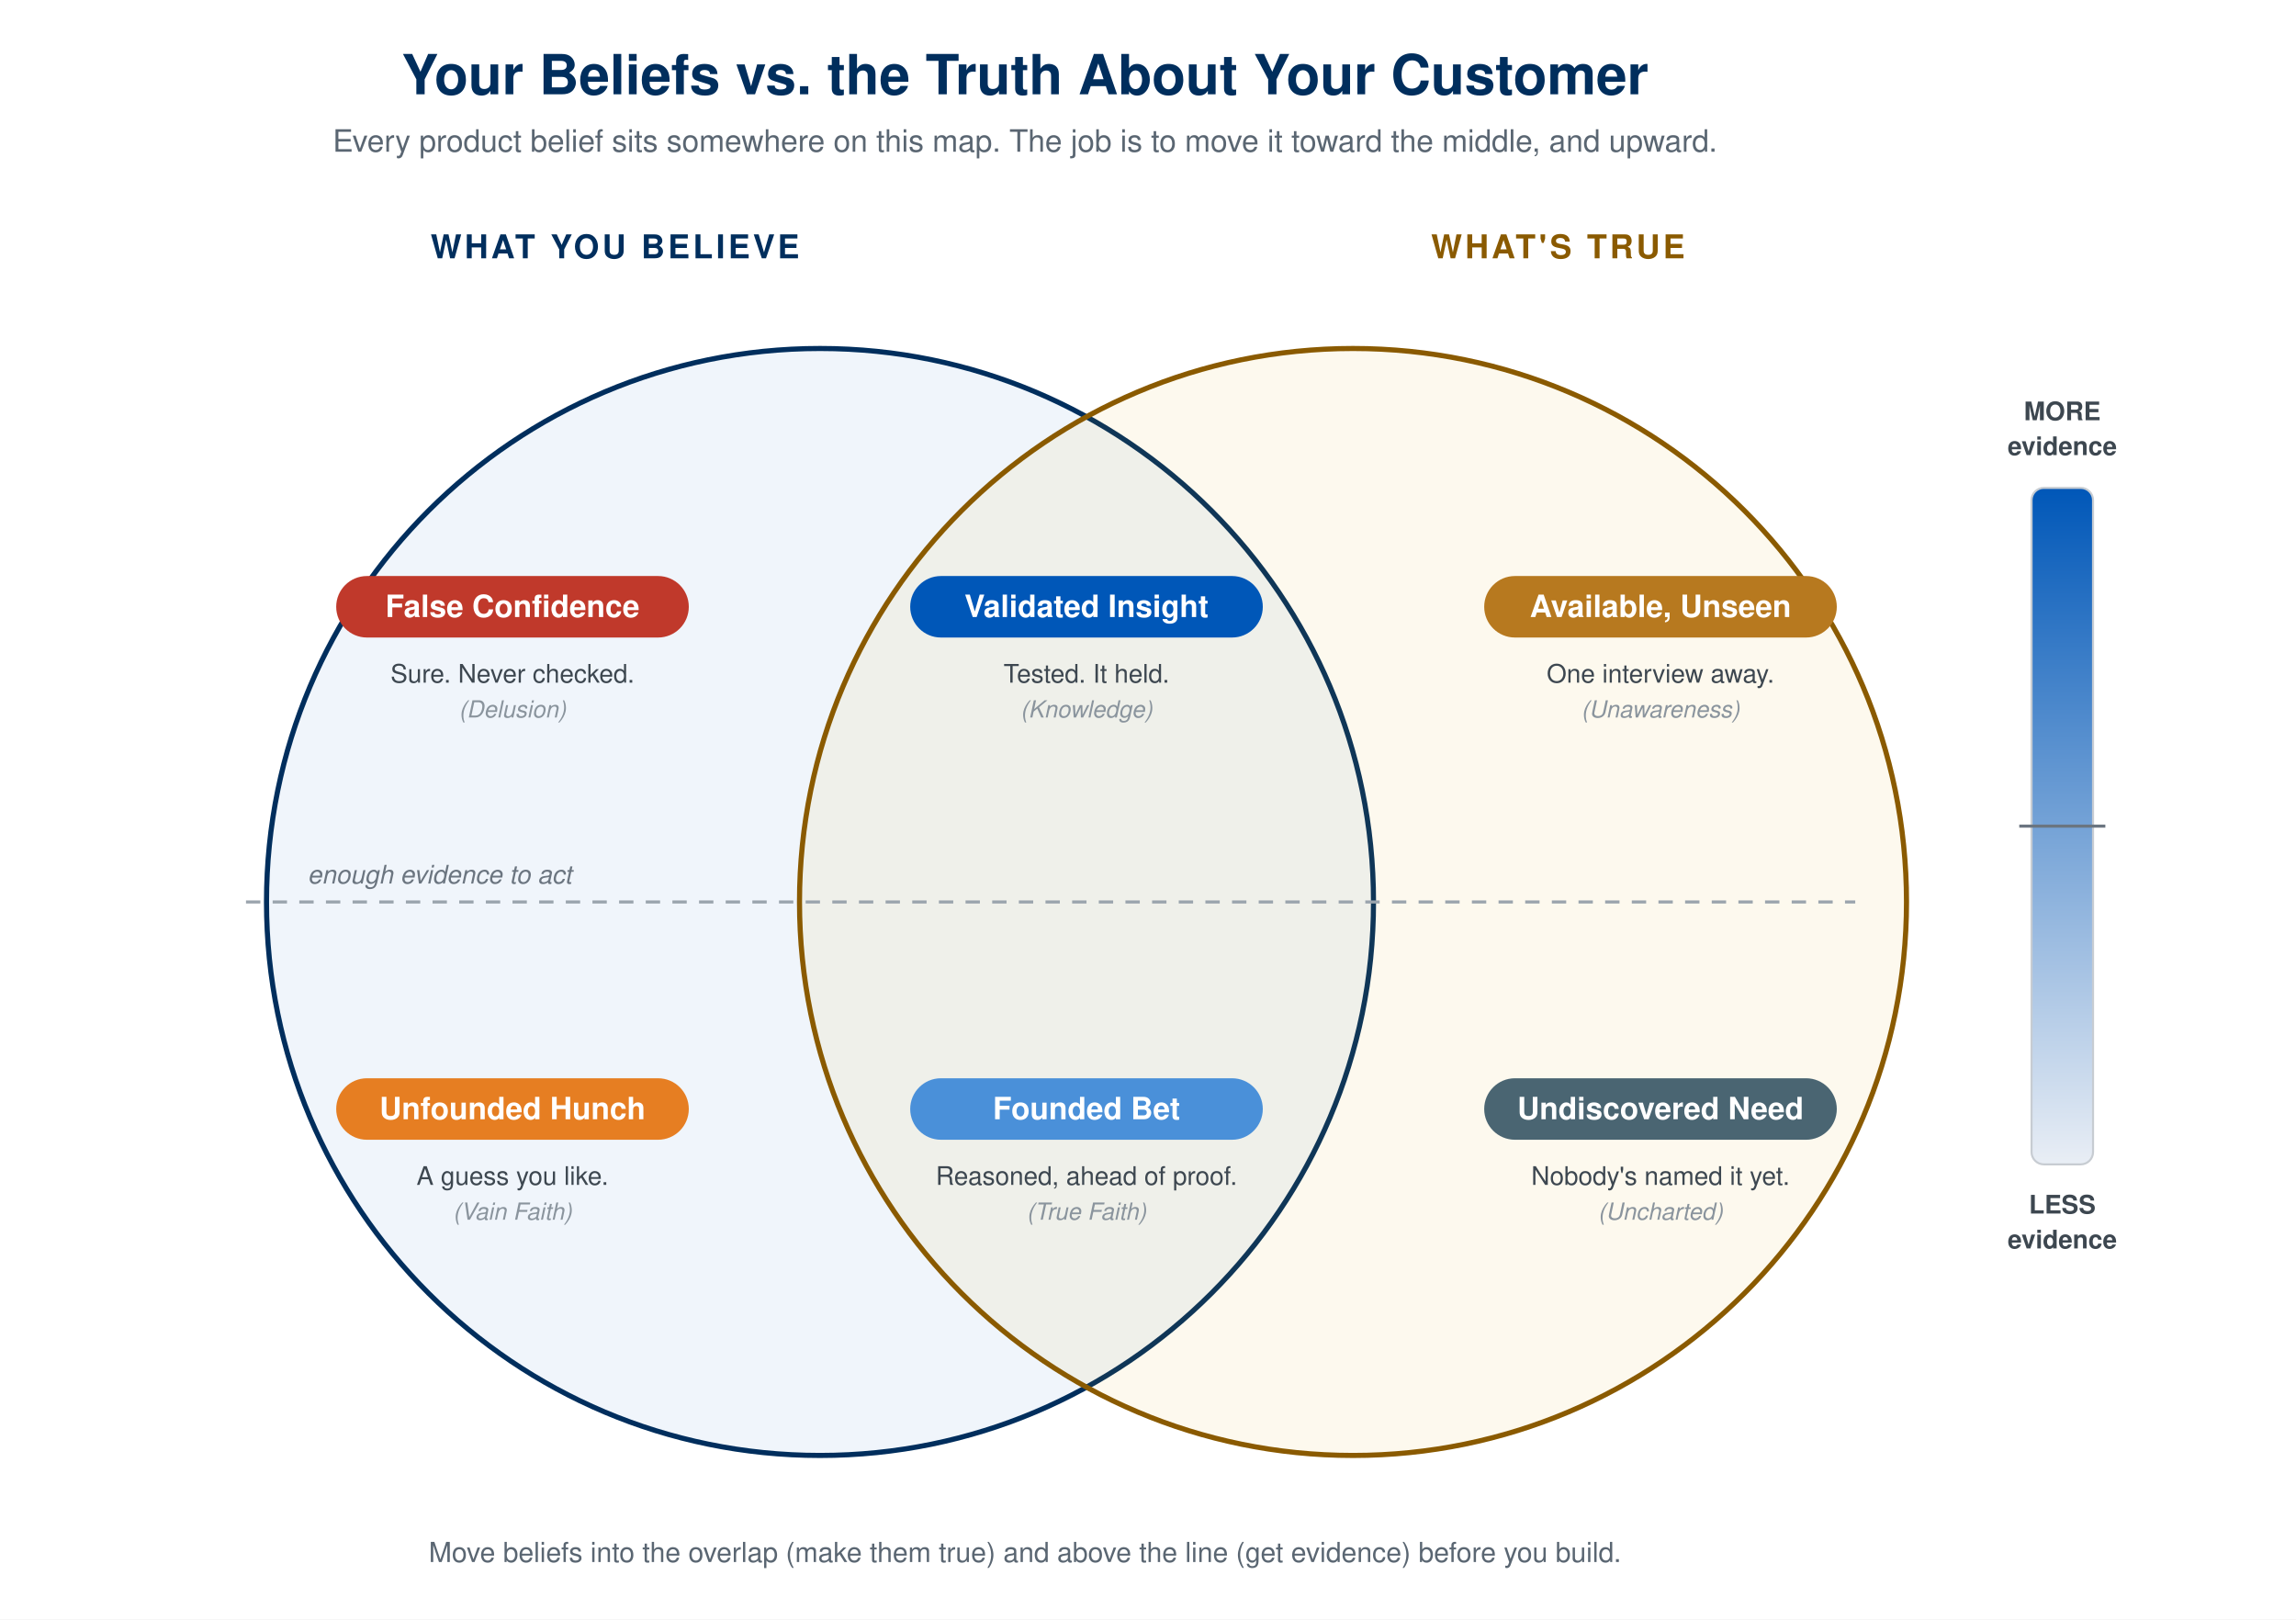
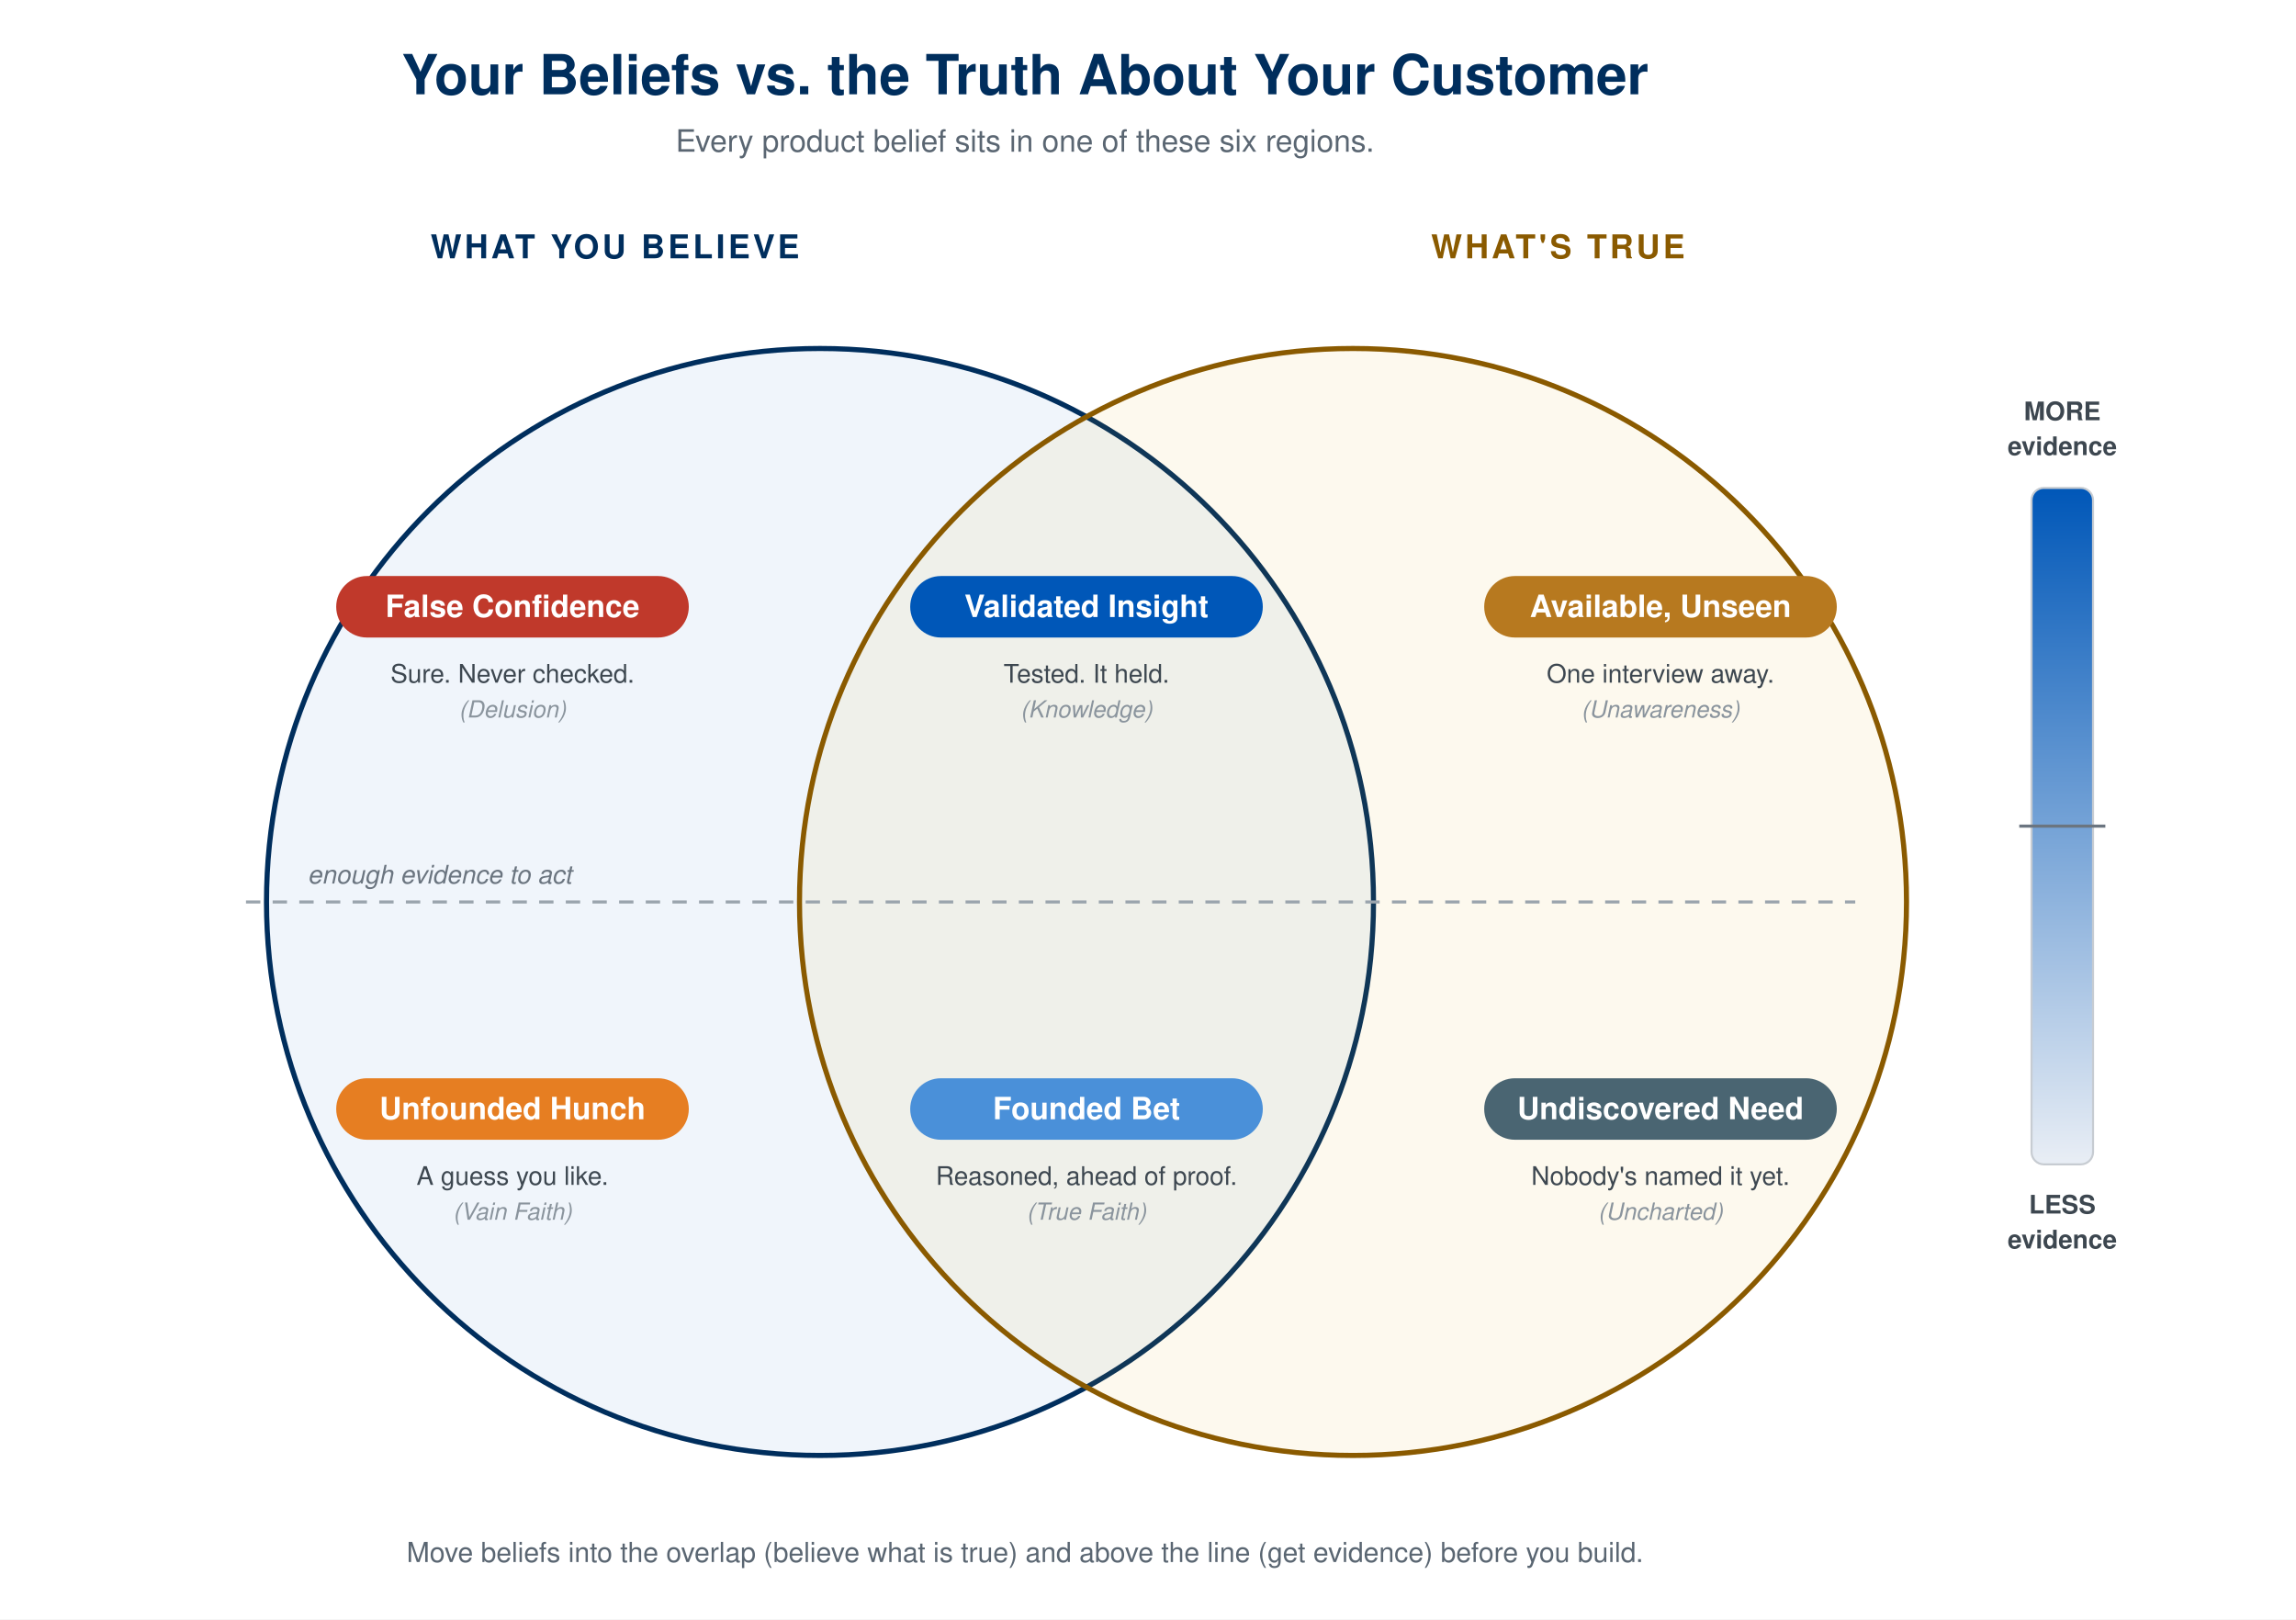
<svg xmlns="http://www.w3.org/2000/svg" viewBox="0 0 1120 790" font-family="Helvetica, Arial, sans-serif">
  <defs>
    <linearGradient id="evScale" x1="0" y1="0" x2="0" y2="1">
      <stop offset="0" stop-color="#0057B8" />
      <stop offset="1" stop-color="#e9eef5" />
    </linearGradient>
  </defs>
  <rect x="0" y="0" width="1120" height="790" fill="#ffffff" />
  <text x="500" y="46" text-anchor="middle" font-size="27" font-weight="700" fill="#002E5D">Your Beliefs vs. the Truth About Your Customer</text>
-   <text x="500" y="74" text-anchor="middle" font-size="15" fill="#5a6672">Every product belief sits somewhere on this map. The job is to move it toward the middle, and upward.</text>
+   <text x="500" y="74" text-anchor="middle" font-size="15" fill="#5a6672">Every product belief sits in one of these six regions.</text>
  <text x="300" y="126" text-anchor="middle" font-size="16" font-weight="700" letter-spacing="1.5" fill="#002E5D">WHAT YOU BELIEVE</text>
  <text x="760" y="126" text-anchor="middle" font-size="16" font-weight="700" letter-spacing="1.5" fill="#8A5A00">WHAT'S TRUE</text>
  <circle cx="400" cy="440" r="270" fill="#0057B8" fill-opacity="0.06" stroke="#002E5D" stroke-width="2.5" />
  <circle cx="660" cy="440" r="270" fill="#E1A200" fill-opacity="0.07" stroke="#8A5A00" stroke-width="2.5" />
  <line x1="120" y1="440" x2="905" y2="440" stroke="#9aa4ad" stroke-width="1.5" stroke-dasharray="7 6" />
  <text x="150" y="431" font-size="12.5" font-style="italic" fill="#6b7580">enough evidence to act</text>
  <text x="1006" y="205" text-anchor="middle" font-size="12.5" font-weight="700" fill="#3d4750">MORE</text>
  <text x="1006" y="222" text-anchor="middle" font-size="12.5" font-weight="700" fill="#3d4750">evidence</text>
  <rect x="991" y="238" width="30" height="330" rx="6" fill="url(#evScale)" stroke="#c7ccd2" stroke-width="1" />
  <line x1="985" y1="403" x2="1027" y2="403" stroke="#6b7580" stroke-width="1.5" />
  <text x="1006" y="592" text-anchor="middle" font-size="12.5" font-weight="700" fill="#3d4750">LESS</text>
  <text x="1006" y="609" text-anchor="middle" font-size="12.5" font-weight="700" fill="#3d4750">evidence</text>
  <g>
    <rect x="164" y="281" width="172" height="30" rx="15" fill="#C0392B" />
    <text x="250" y="301" text-anchor="middle" font-size="15" font-weight="700" fill="#ffffff">False Confidence</text>
    <text x="250" y="333" text-anchor="middle" font-size="12.5" fill="#3d4750">Sure. Never checked.</text>
    <text x="250" y="350" text-anchor="middle" font-size="11.5" font-style="italic" fill="#8a949d">(Delusion)</text>
  </g>
  <g>
    <rect x="164" y="526" width="172" height="30" rx="15" fill="#E67E22" />
    <text x="250" y="546" text-anchor="middle" font-size="15" font-weight="700" fill="#ffffff">Unfounded Hunch</text>
    <text x="250" y="578" text-anchor="middle" font-size="12.5" fill="#3d4750">A guess you like.</text>
    <text x="250" y="595" text-anchor="middle" font-size="11.5" font-style="italic" fill="#8a949d">(Vain Faith)</text>
  </g>
  <g>
    <rect x="444" y="281" width="172" height="30" rx="15" fill="#0057B8" />
    <text x="530" y="301" text-anchor="middle" font-size="15" font-weight="700" fill="#ffffff">Validated Insight</text>
    <text x="530" y="333" text-anchor="middle" font-size="12.5" fill="#3d4750">Tested. It held.</text>
    <text x="530" y="350" text-anchor="middle" font-size="11.5" font-style="italic" fill="#8a949d">(Knowledge)</text>
  </g>
  <g>
    <rect x="444" y="526" width="172" height="30" rx="15" fill="#4A90D9" />
    <text x="530" y="546" text-anchor="middle" font-size="15" font-weight="700" fill="#ffffff">Founded Bet</text>
    <text x="530" y="578" text-anchor="middle" font-size="12.5" fill="#3d4750">Reasoned, ahead of proof.</text>
    <text x="530" y="595" text-anchor="middle" font-size="11.5" font-style="italic" fill="#8a949d">(True Faith)</text>
  </g>
  <g>
    <rect x="724" y="281" width="172" height="30" rx="15" fill="#B7791F" />
    <text x="810" y="301" text-anchor="middle" font-size="15" font-weight="700" fill="#ffffff">Available, Unseen</text>
    <text x="810" y="333" text-anchor="middle" font-size="12.5" fill="#3d4750">One interview away.</text>
    <text x="810" y="350" text-anchor="middle" font-size="11.5" font-style="italic" fill="#8a949d">(Unawareness)</text>
  </g>
  <g>
    <rect x="724" y="526" width="172" height="30" rx="15" fill="#4A6572" />
    <text x="810" y="546" text-anchor="middle" font-size="15" font-weight="700" fill="#ffffff">Undiscovered Need</text>
    <text x="810" y="578" text-anchor="middle" font-size="12.5" fill="#3d4750">Nobody's named it yet.</text>
    <text x="810" y="595" text-anchor="middle" font-size="11.5" font-style="italic" fill="#8a949d">(Uncharted)</text>
  </g>
-   <text x="500" y="762" text-anchor="middle" font-size="13.5" fill="#5a6672">Move beliefs into the overlap (make them true) and above the line (get evidence) before you build.</text>
+   <text x="500" y="762" text-anchor="middle" font-size="13.5" fill="#5a6672">Move beliefs into the overlap (believe what is true) and above the line (get evidence) before you build.</text>
</svg>
